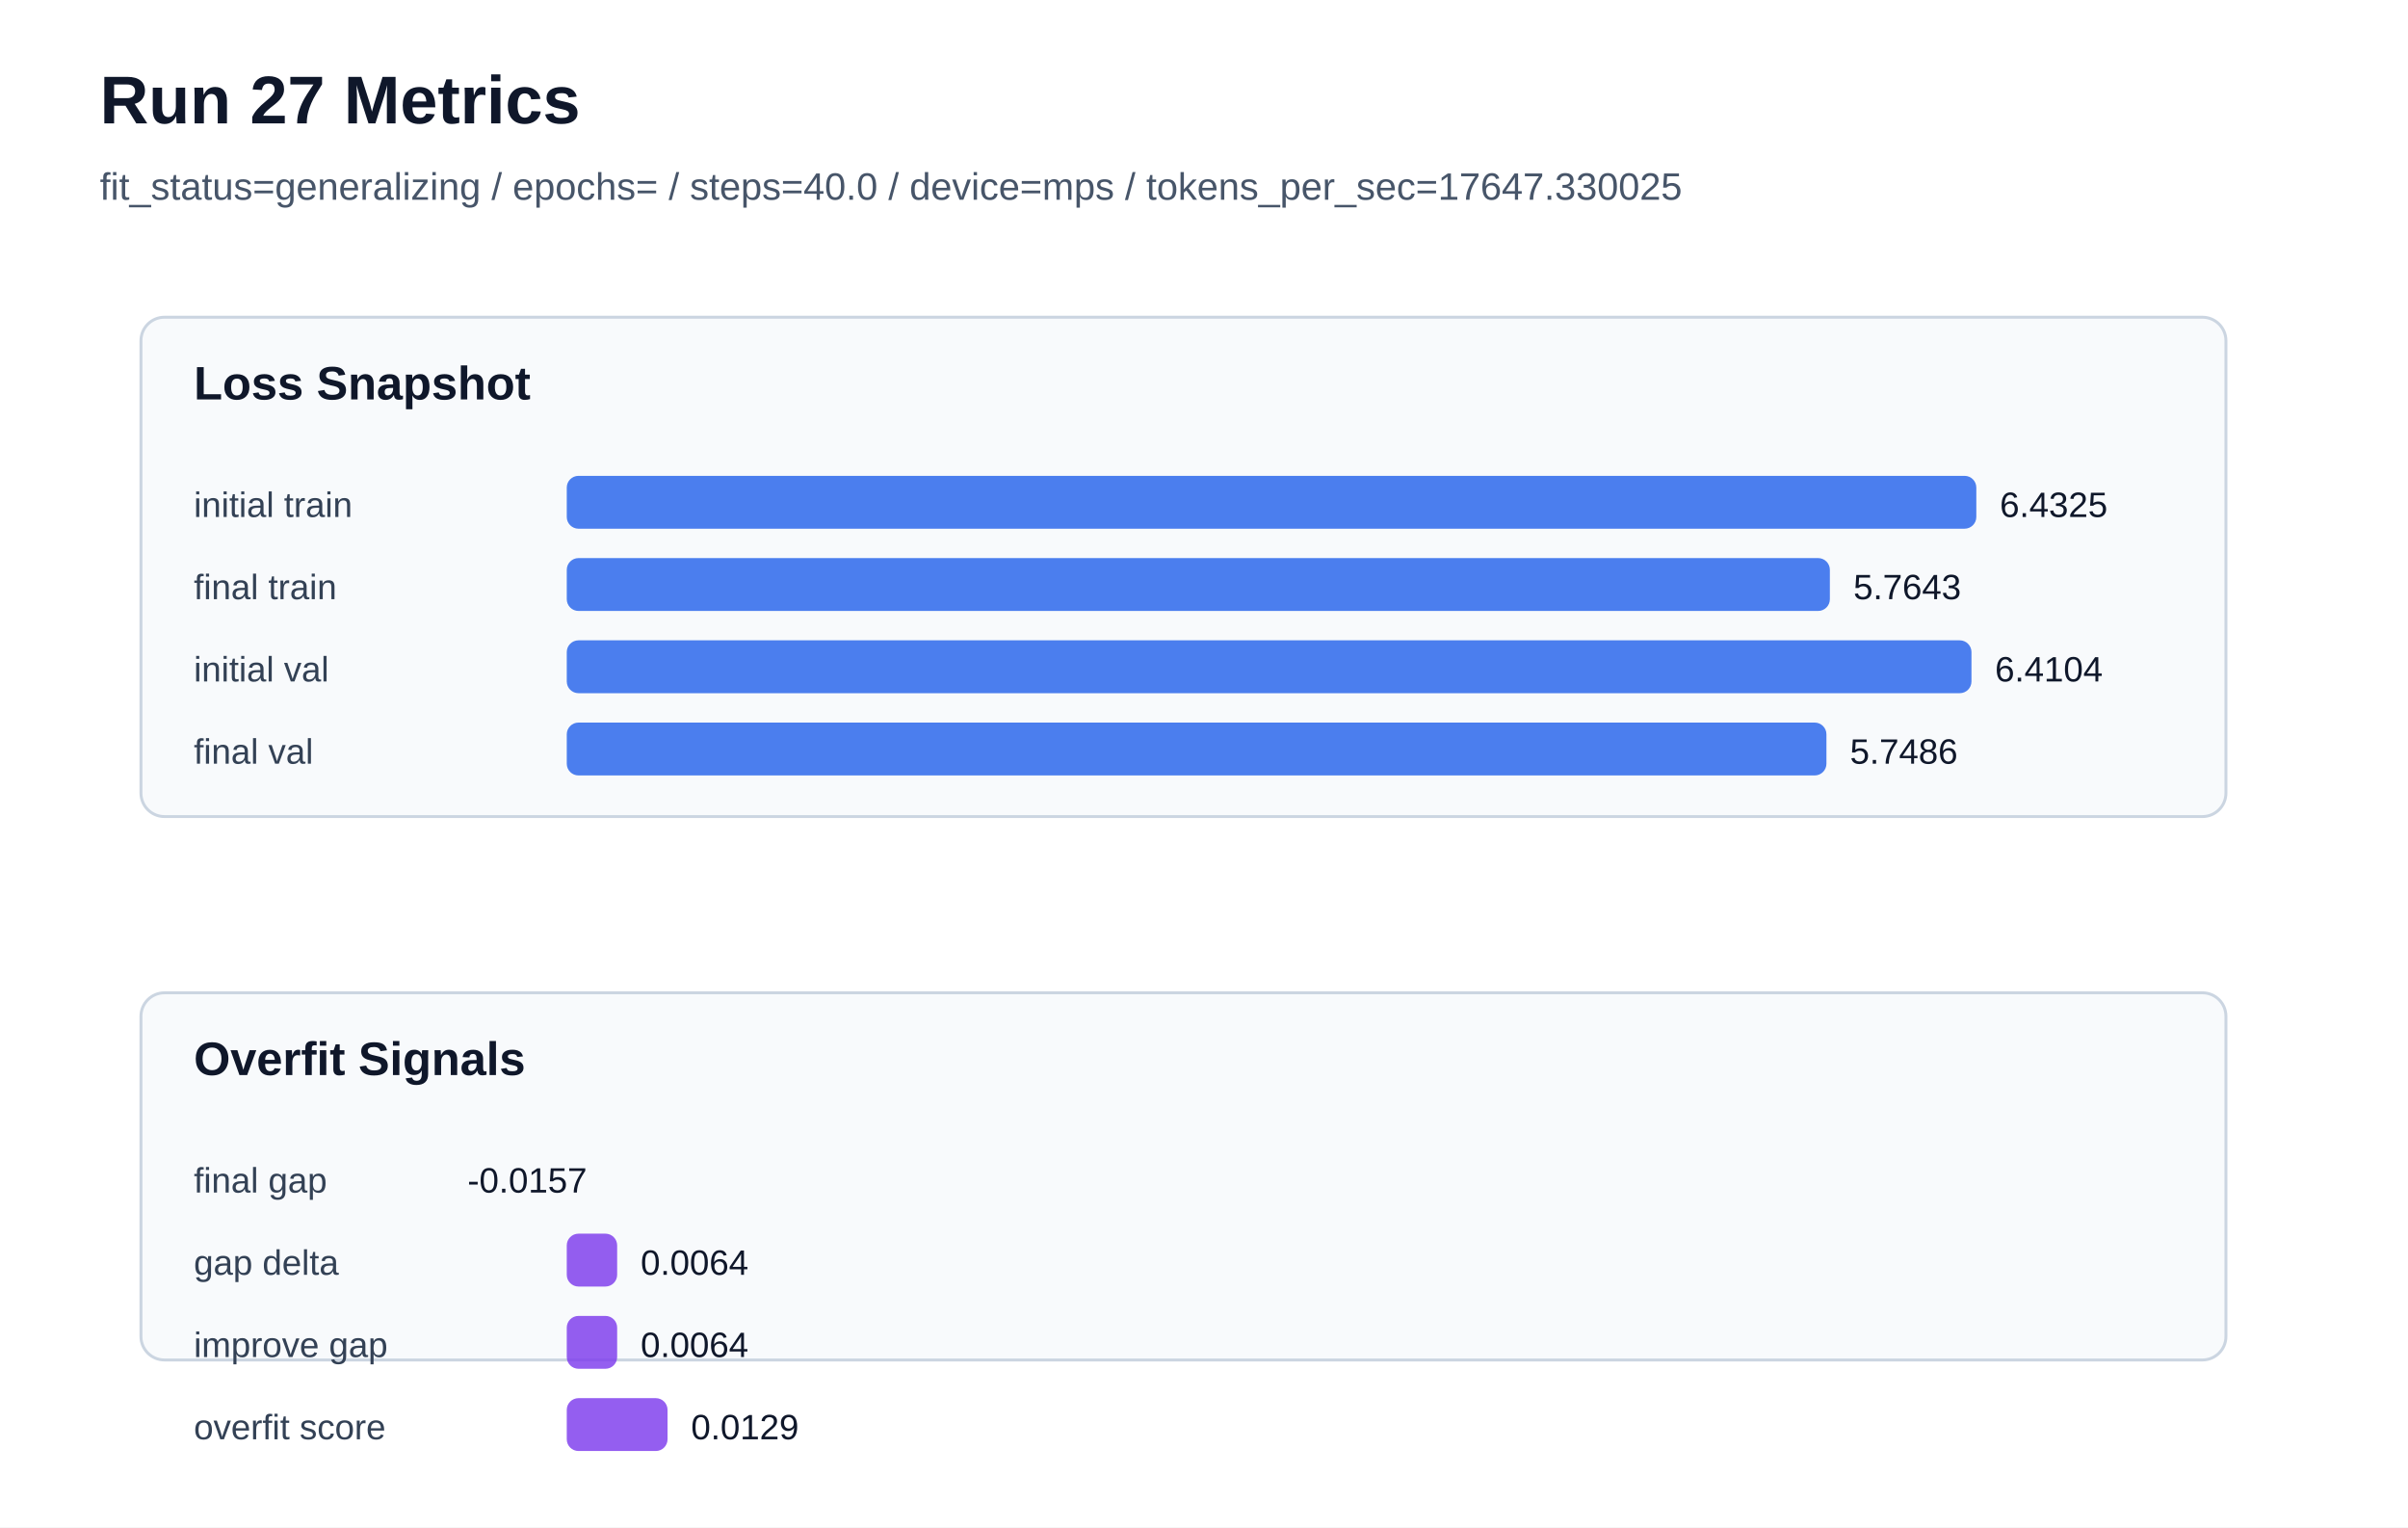
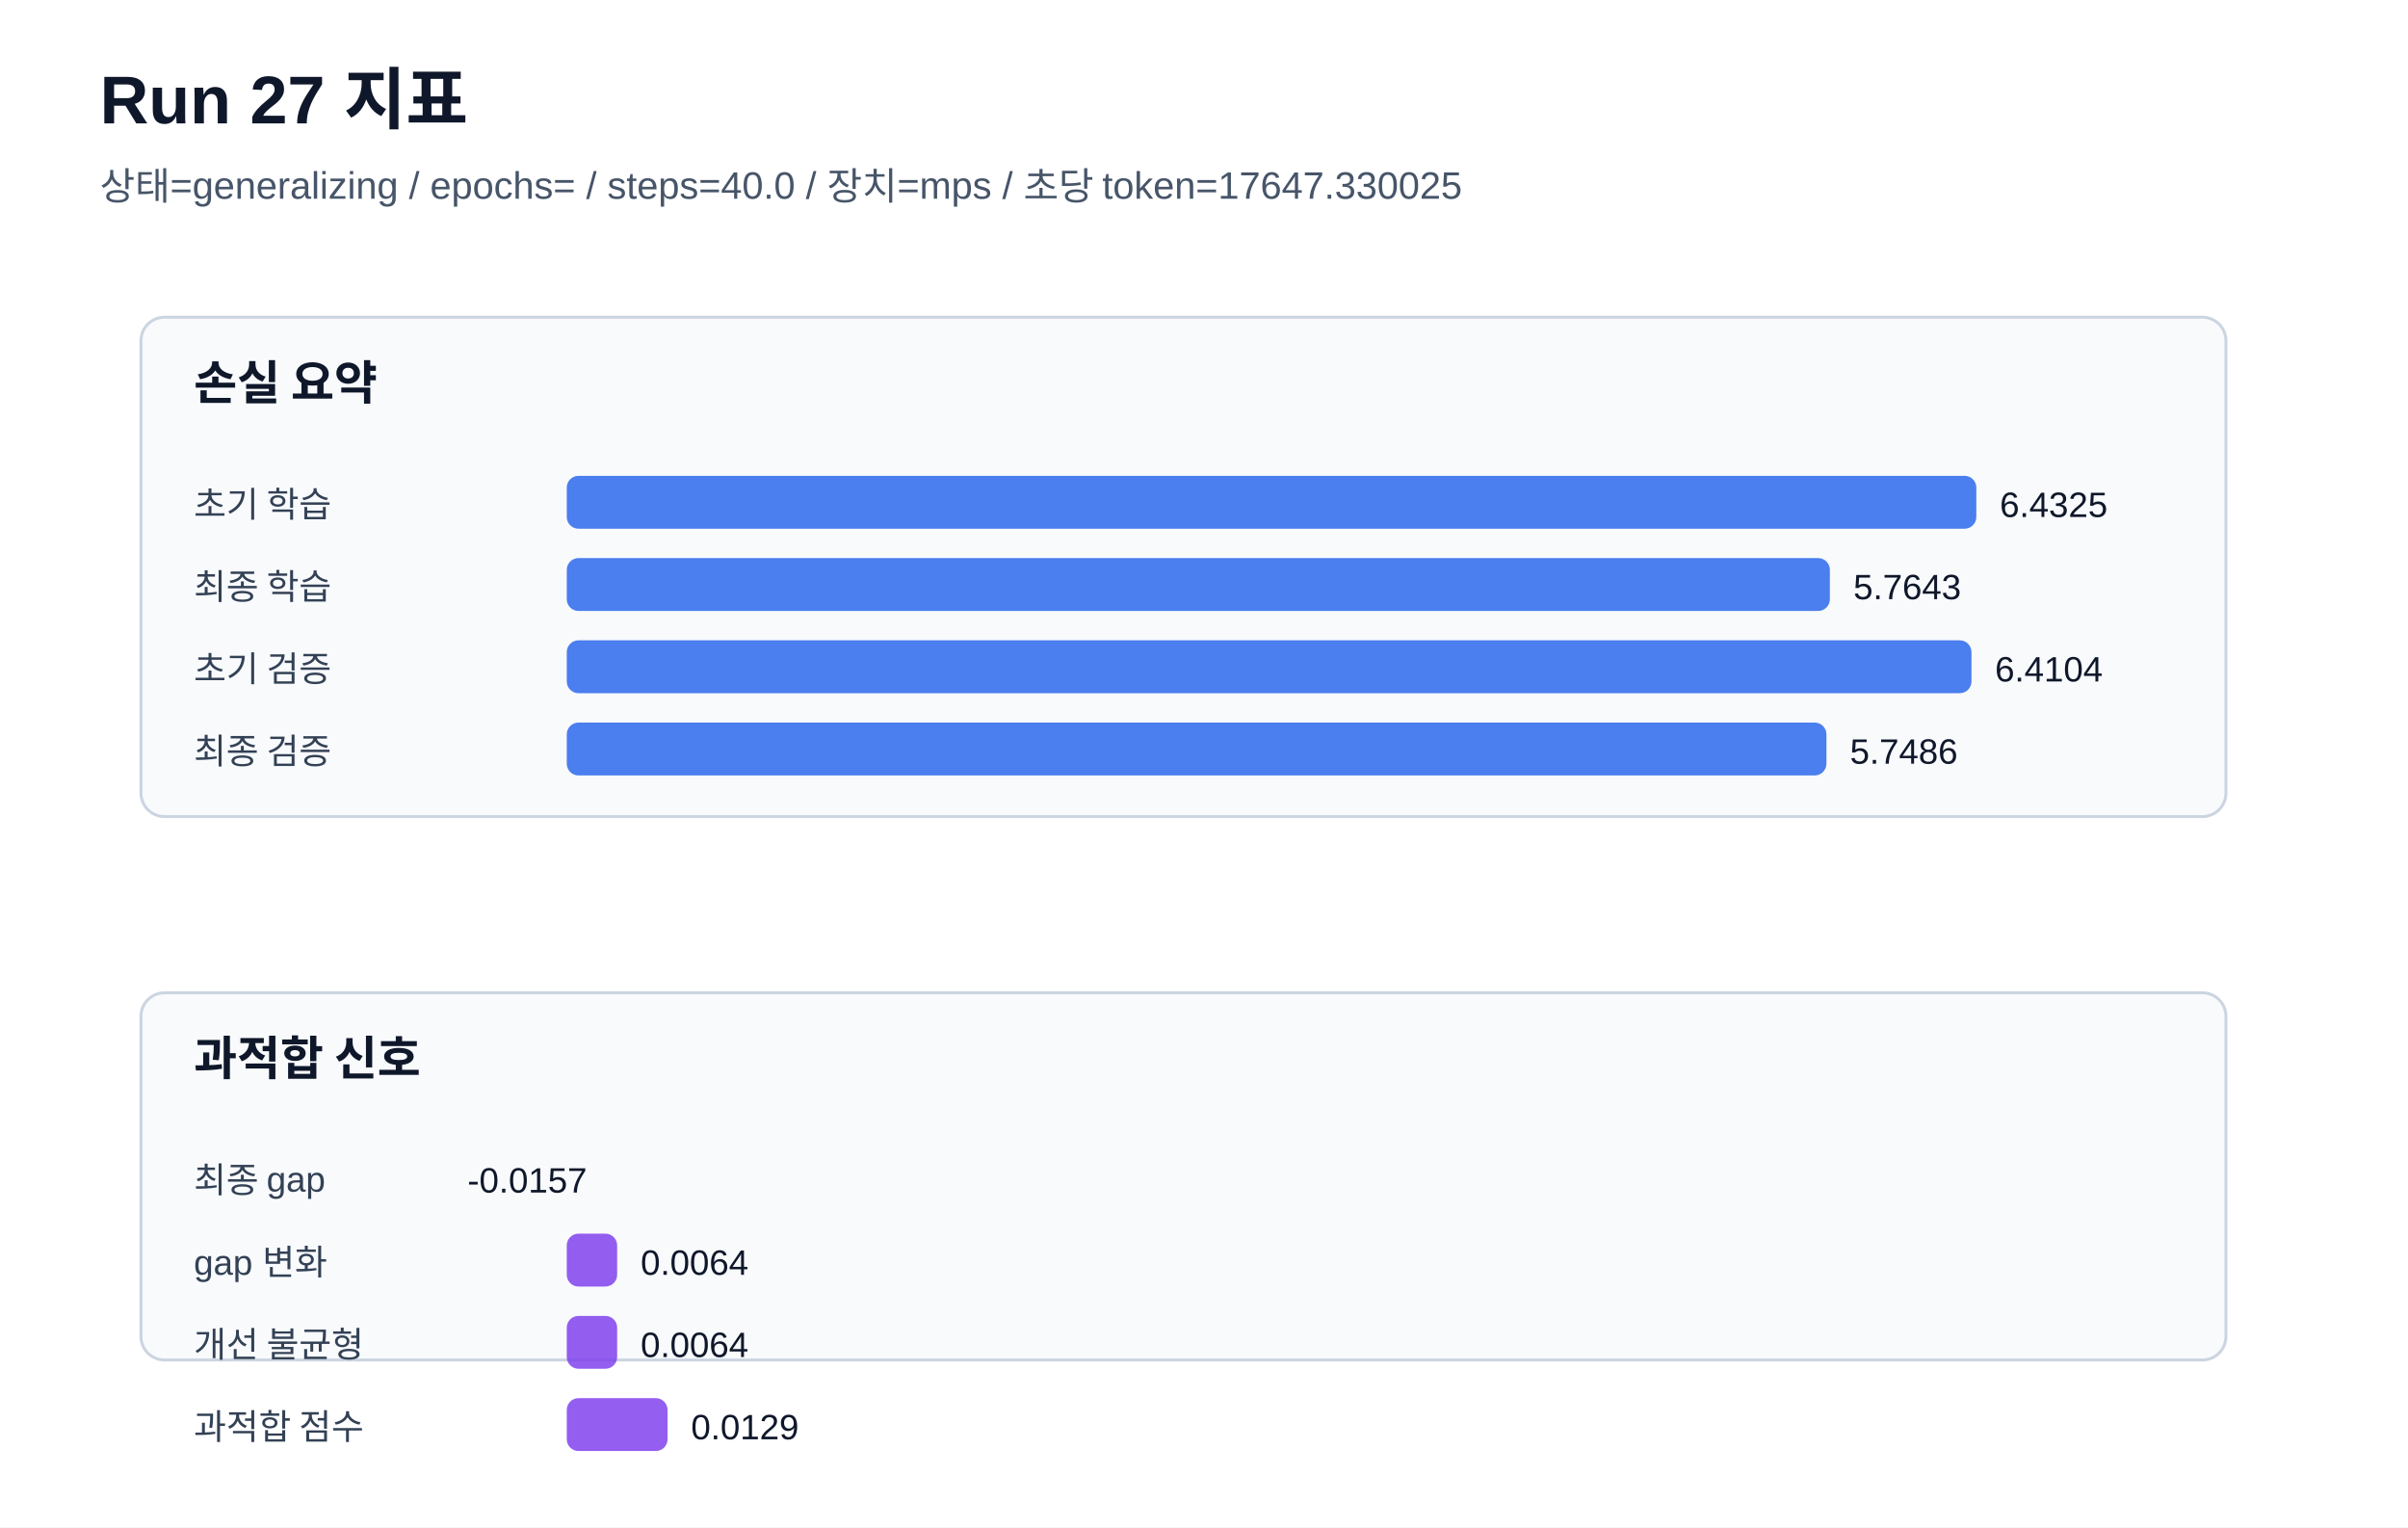
<svg xmlns="http://www.w3.org/2000/svg" width="820" height="520" viewBox="0 0 820 520" role="img">
  <rect width="100%" height="100%" fill="#ffffff" />
-   <text x="34.00" y="42.00" font-family="Arial, sans-serif" font-size="23" font-weight="700" fill="#0f172a">Run 27 Metrics</text>
-   <text x="34.00" y="68.00" font-family="Arial, sans-serif" font-size="13" font-weight="400" fill="#475569">fit_status=generalizing / epochs= / steps=40.0 / device=mps / tokens_per_sec=17647.330025</text>
+   <text x="34.00" y="42.00" font-family="Arial, sans-serif" font-size="23" font-weight="700" fill="#0f172a">Run 27 지표</text>
+   <text x="34.00" y="68.00" font-family="Arial, sans-serif" font-size="13" font-weight="400" fill="#475569">상태=generalizing / epochs= / steps=40.0 / 장치=mps / 초당 token=17647.330025</text>
  <rect x="48" y="108" width="710" height="170" rx="8" fill="#f8fafc" stroke="#cbd5e1" />
-   <text x="66.00" y="136.00" font-family="Arial, sans-serif" font-size="16" font-weight="700" fill="#0f172a">Loss Snapshot</text>
-   <text x="66.00" y="176.00" font-family="Arial, sans-serif" font-size="12" font-weight="400" fill="#334155">initial train</text>
+   <text x="66.00" y="136.00" font-family="Arial, sans-serif" font-size="16" font-weight="700" fill="#0f172a">손실 요약</text>
+   <text x="66.00" y="176.00" font-family="Arial, sans-serif" font-size="12" font-weight="400" fill="#334155">초기 학습</text>
  <rect x="193" y="162" width="480.00" height="18" rx="4" fill="#2563eb" opacity="0.82" />
  <text x="681.00" y="176.00" font-family="Arial, sans-serif" font-size="12" font-weight="400" fill="#0f172a">6.4325</text>
-   <text x="66.00" y="204.00" font-family="Arial, sans-serif" font-size="12" font-weight="400" fill="#334155">final train</text>
+   <text x="66.00" y="204.00" font-family="Arial, sans-serif" font-size="12" font-weight="400" fill="#334155">최종 학습</text>
  <rect x="193" y="190" width="430.13" height="18" rx="4" fill="#2563eb" opacity="0.82" />
  <text x="631.13" y="204.00" font-family="Arial, sans-serif" font-size="12" font-weight="400" fill="#0f172a">5.7643</text>
-   <text x="66.00" y="232.00" font-family="Arial, sans-serif" font-size="12" font-weight="400" fill="#334155">initial val</text>
+   <text x="66.00" y="232.00" font-family="Arial, sans-serif" font-size="12" font-weight="400" fill="#334155">초기 검증</text>
  <rect x="193" y="218" width="478.35" height="18" rx="4" fill="#2563eb" opacity="0.82" />
  <text x="679.35" y="232.00" font-family="Arial, sans-serif" font-size="12" font-weight="400" fill="#0f172a">6.4104</text>
-   <text x="66.00" y="260.00" font-family="Arial, sans-serif" font-size="12" font-weight="400" fill="#334155">final val</text>
+   <text x="66.00" y="260.00" font-family="Arial, sans-serif" font-size="12" font-weight="400" fill="#334155">최종 검증</text>
  <rect x="193" y="246" width="428.96" height="18" rx="4" fill="#2563eb" opacity="0.82" />
  <text x="629.96" y="260.00" font-family="Arial, sans-serif" font-size="12" font-weight="400" fill="#0f172a">5.7486</text>
  <rect x="48" y="338" width="710" height="125" rx="8" fill="#f8fafc" stroke="#cbd5e1" />
-   <text x="66.00" y="366.00" font-family="Arial, sans-serif" font-size="16" font-weight="700" fill="#0f172a">Overfit Signals</text>
-   <text x="66.00" y="406.00" font-family="Arial, sans-serif" font-size="12" font-weight="400" fill="#334155">final gap</text>
+   <text x="66.00" y="366.00" font-family="Arial, sans-serif" font-size="16" font-weight="700" fill="#0f172a">과적합 신호</text>
+   <text x="66.00" y="406.00" font-family="Arial, sans-serif" font-size="12" font-weight="400" fill="#334155">최종 gap</text>
  <rect x="193" y="392" width="-41.80" height="18" rx="4" fill="#7c3aed" opacity="0.82" />
  <text x="159.20" y="406.00" font-family="Arial, sans-serif" font-size="12" font-weight="400" fill="#0f172a">-0.0157</text>
-   <text x="66.00" y="434.00" font-family="Arial, sans-serif" font-size="12" font-weight="400" fill="#334155">gap delta</text>
+   <text x="66.00" y="434.00" font-family="Arial, sans-serif" font-size="12" font-weight="400" fill="#334155">gap 변화</text>
  <rect x="193" y="420" width="17.16" height="18" rx="4" fill="#7c3aed" opacity="0.82" />
  <text x="218.16" y="434.00" font-family="Arial, sans-serif" font-size="12" font-weight="400" fill="#0f172a">0.0064</text>
-   <text x="66.00" y="462.00" font-family="Arial, sans-serif" font-size="12" font-weight="400" fill="#334155">improve gap</text>
+   <text x="66.00" y="462.00" font-family="Arial, sans-serif" font-size="12" font-weight="400" fill="#334155">개선 불균형</text>
  <rect x="193" y="448" width="17.16" height="18" rx="4" fill="#7c3aed" opacity="0.82" />
  <text x="218.16" y="462.00" font-family="Arial, sans-serif" font-size="12" font-weight="400" fill="#0f172a">0.0064</text>
-   <text x="66.00" y="490.00" font-family="Arial, sans-serif" font-size="12" font-weight="400" fill="#334155">overfit score</text>
+   <text x="66.00" y="490.00" font-family="Arial, sans-serif" font-size="12" font-weight="400" fill="#334155">과적합 점수</text>
  <rect x="193" y="476" width="34.32" height="18" rx="4" fill="#7c3aed" opacity="0.82" />
  <text x="235.32" y="490.00" font-family="Arial, sans-serif" font-size="12" font-weight="400" fill="#0f172a">0.0129</text>
</svg>
